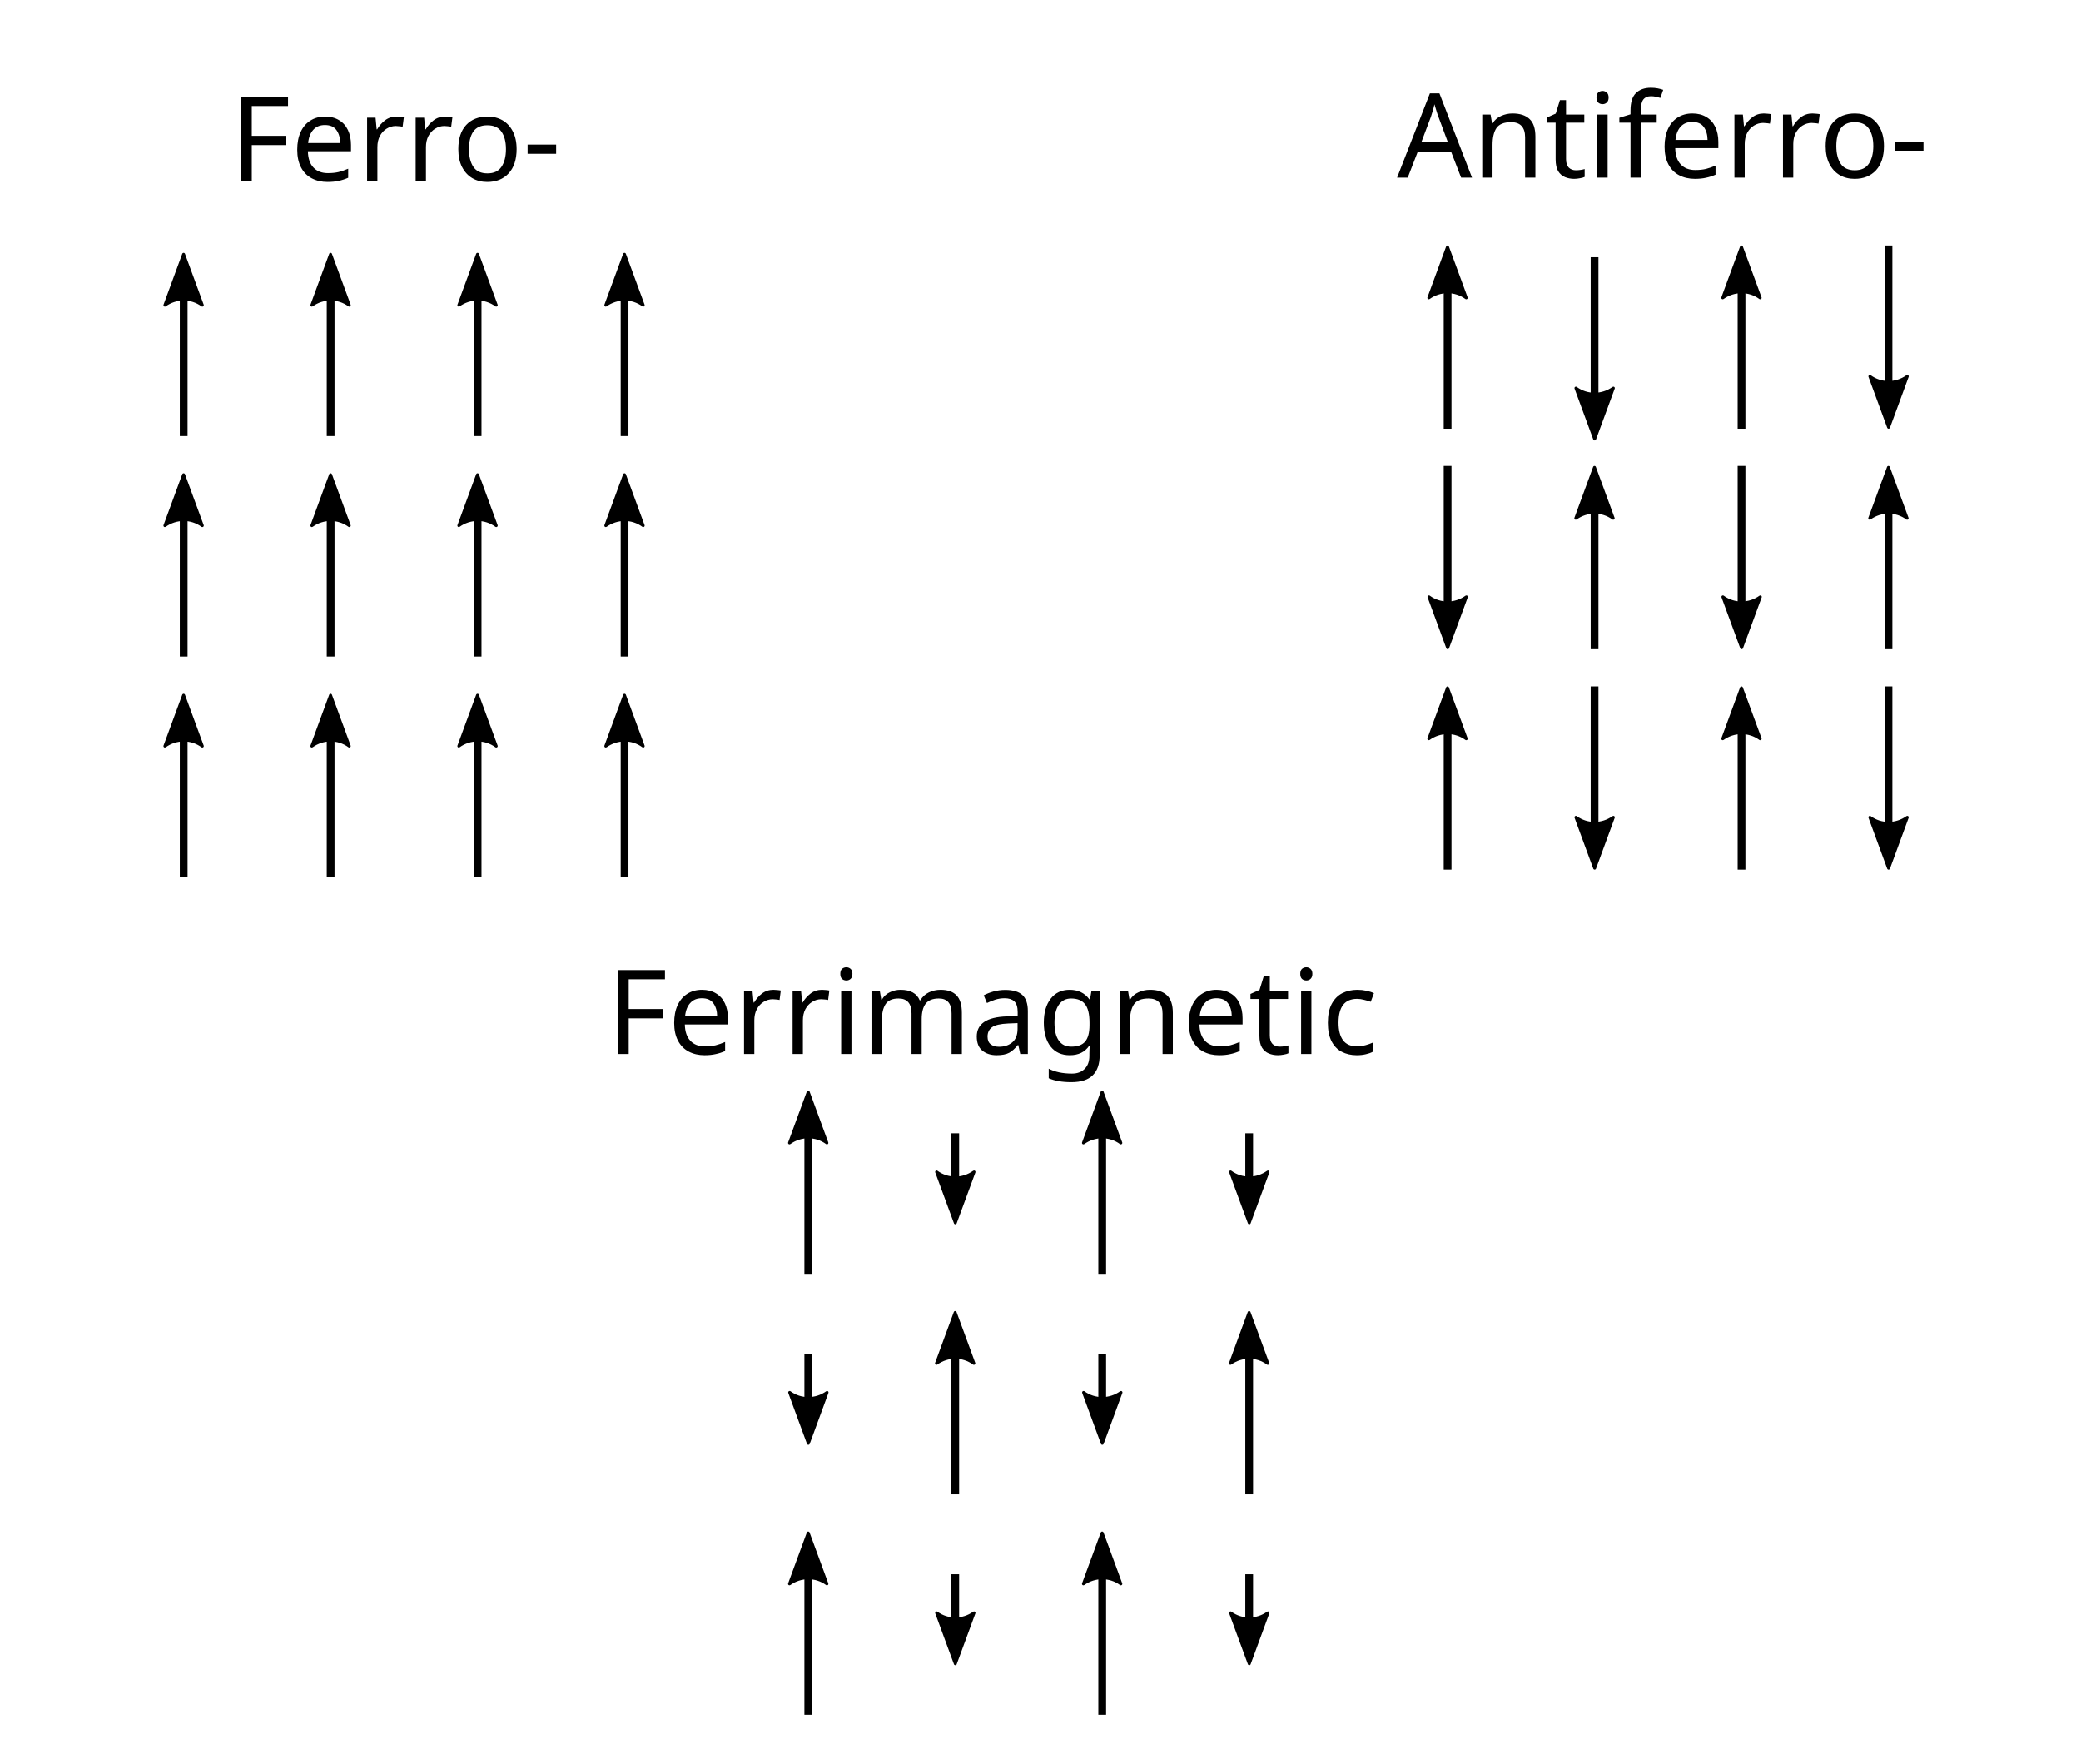
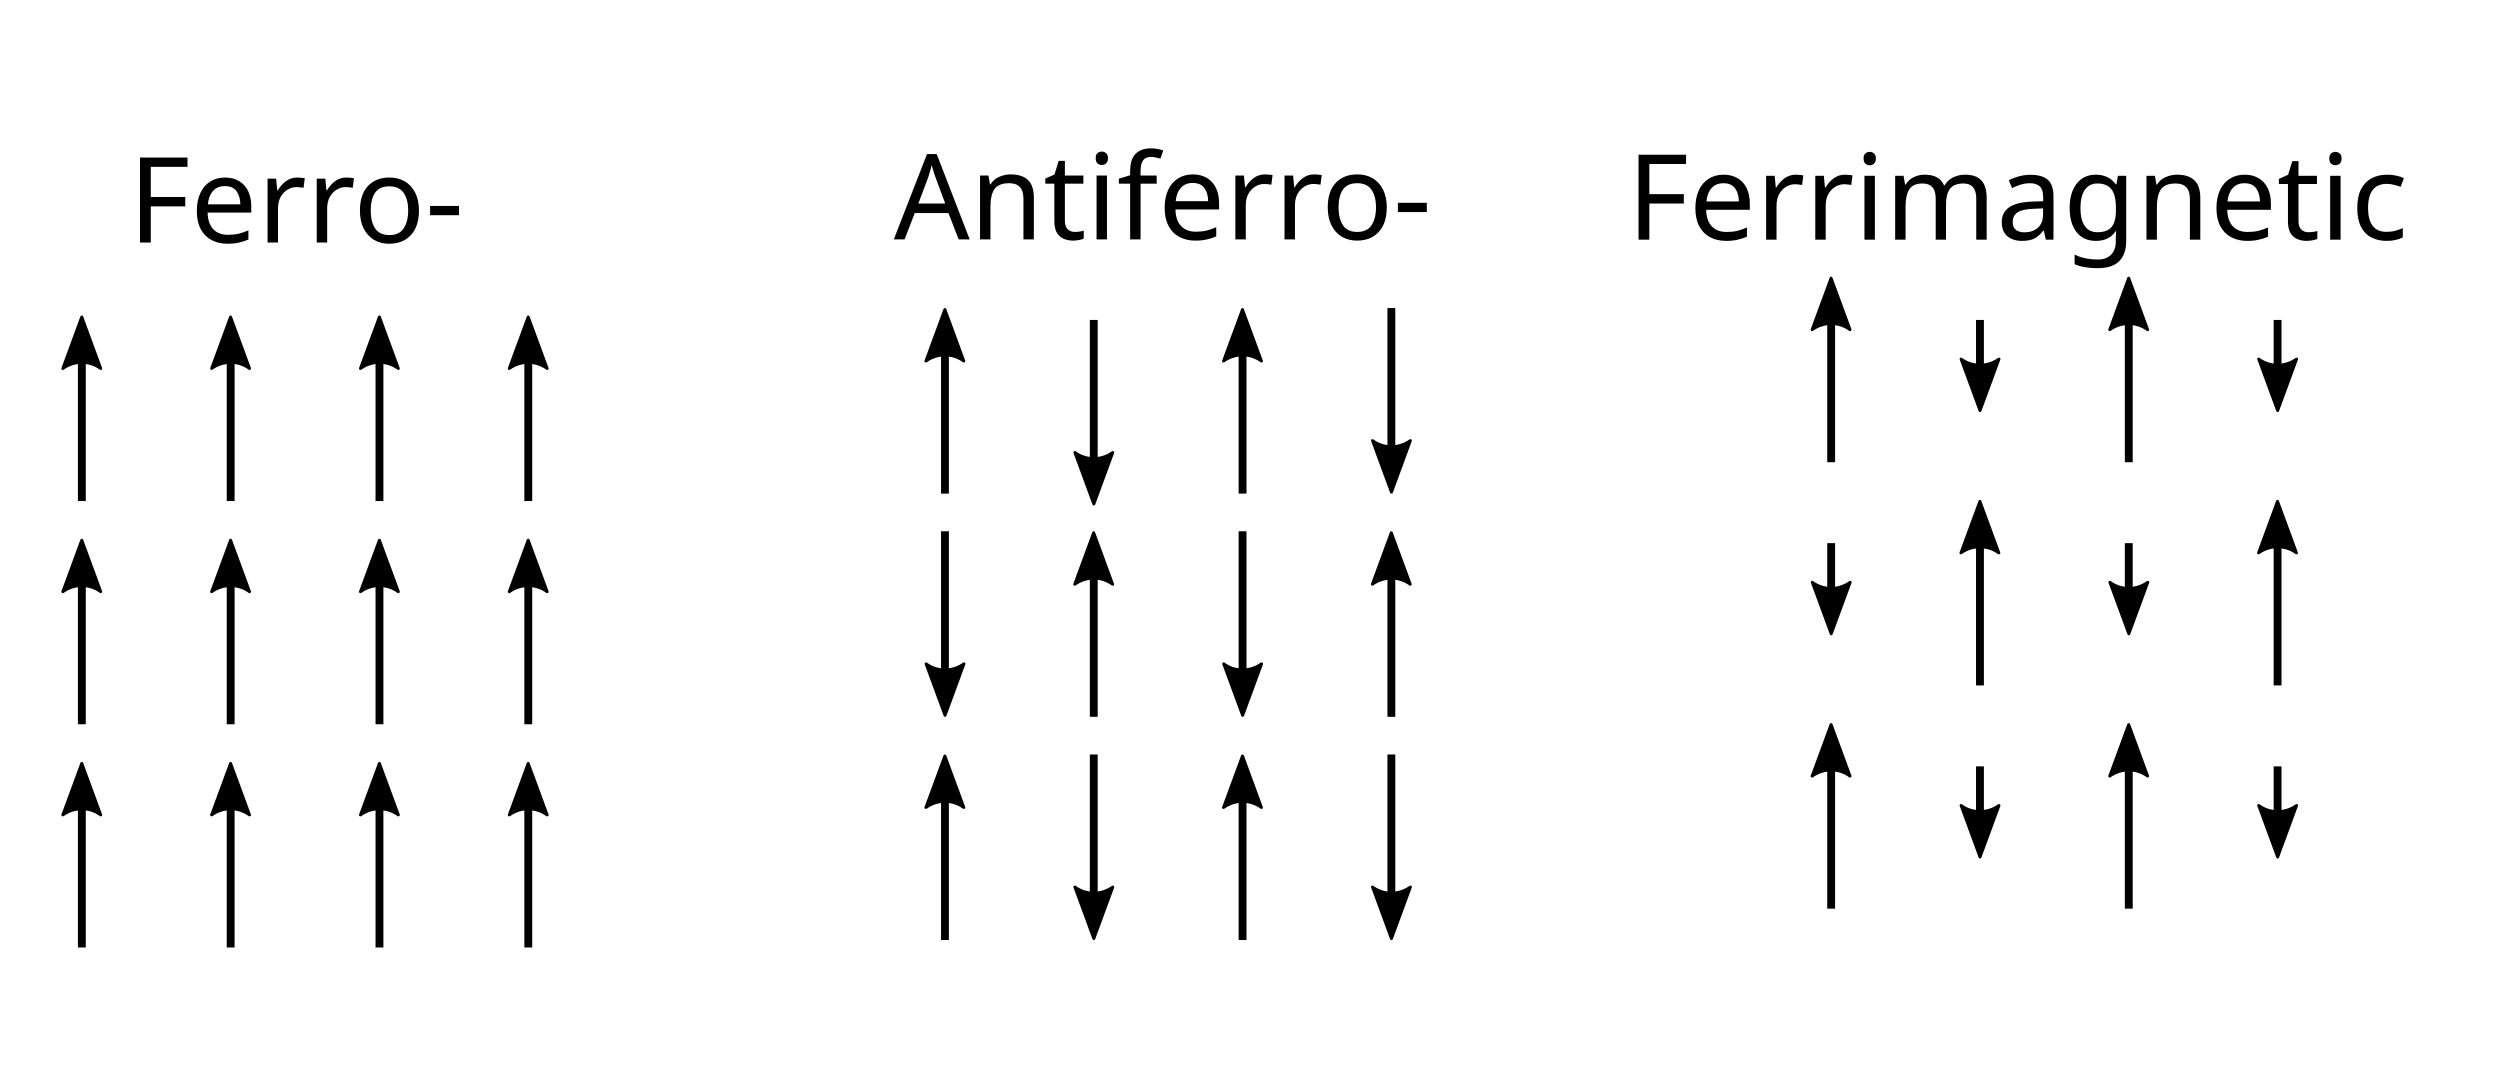
- <svg xmlns="http://www.w3.org/2000/svg" width="2.95in" height="2.5in" viewBox="0 0 265.5 225" id="svg2" version="1.1">
+ <svg xmlns="http://www.w3.org/2000/svg" width="3.5in" height="1.5in" viewBox="0 0 315 135" id="svg2" version="1.1">
  <defs id="defs4">
-     <marker orient="auto" refY="0.0" refX="0.0" id="Arrow2Mend" style="overflow:visible;">
-       <path id="path899" style="fill-rule:evenodd;stroke-width:0.625;stroke-linejoin:round;stroke:#000000;stroke-opacity:1;fill:#000000;fill-opacity:1" d="M 8.719,4.034 L -2.207,0.016 L 8.719,-4.002 C 6.973,-1.63 6.983,1.616 8.719,4.034 z " transform="scale(0.6) rotate(180) translate(0,0)" />
+     <marker orient="auto" refY="0" refX="0" id="Arrow2Mend" style="overflow:visible">
+       <path id="path899" style="fill:#000000;fill-opacity:1;fill-rule:evenodd;stroke:#000000;stroke-width:0.625;stroke-linejoin:round;stroke-opacity:1" d="M 8.719,4.034 -2.207,0.016 8.719,-4.002 c -1.745,2.372 -1.735,5.617 -6e-7,8.035 z" transform="scale(-0.6)" />
    </marker>
-     <marker orient="auto" refY="0.0" refX="0.0" id="marker1138" style="overflow:visible;">
-       <path id="path1136" style="fill-rule:evenodd;stroke-width:0.625;stroke-linejoin:round;stroke:#000000;stroke-opacity:1;fill:#000000;fill-opacity:1" d="M 8.719,4.034 L -2.207,0.016 L 8.719,-4.002 C 6.973,-1.63 6.983,1.616 8.719,4.034 z " transform="scale(1.1) rotate(180) translate(1,0)" />
+     <marker orient="auto" refY="0" refX="0" id="marker1138" style="overflow:visible">
+       <path id="path1136" style="fill:#000000;fill-opacity:1;fill-rule:evenodd;stroke:#000000;stroke-width:0.625;stroke-linejoin:round;stroke-opacity:1" d="M 8.719,4.034 -2.207,0.016 8.719,-4.002 c -1.745,2.372 -1.735,5.617 -6e-7,8.035 z" transform="matrix(-1.1,0,0,-1.1,-1.1,0)" />
    </marker>
-     <marker orient="auto" refY="0.0" refX="0.0" id="Arrow2Lend" style="overflow:visible;">
-       <path id="path893" style="fill-rule:evenodd;stroke-width:0.625;stroke-linejoin:round;stroke:#000000;stroke-opacity:1;fill:#000000;fill-opacity:1" d="M 8.719,4.034 L -2.207,0.016 L 8.719,-4.002 C 6.973,-1.63 6.983,1.616 8.719,4.034 z " transform="scale(1.1) rotate(180) translate(1,0)" />
+     <marker orient="auto" refY="0" refX="0" id="Arrow2Lend" style="overflow:visible">
+       <path id="path893" style="fill:#000000;fill-opacity:1;fill-rule:evenodd;stroke:#000000;stroke-width:0.625;stroke-linejoin:round;stroke-opacity:1" d="M 8.719,4.034 -2.207,0.016 8.719,-4.002 c -1.745,2.372 -1.735,5.617 -6e-7,8.035 z" transform="matrix(-1.1,0,0,-1.1,-1.1,0)" />
    </marker>
    <marker orient="auto" refY="0" refX="0" id="Arrow2Mend-7" style="overflow:visible">
      <path id="path899-4" style="fill:#000000;fill-opacity:1;fill-rule:evenodd;stroke:#000000;stroke-width:0.625;stroke-linejoin:round;stroke-opacity:1" d="M 8.719,4.034 -2.207,0.016 8.719,-4.002 c -1.745,2.372 -1.735,5.617 -6e-7,8.035 z" transform="scale(-0.6)" />
    </marker>
    <marker orient="auto" refY="0" refX="0" id="Arrow2Mend-7-2" style="overflow:visible">
      <path id="path899-4-7" style="fill:#000000;fill-opacity:1;fill-rule:evenodd;stroke:#000000;stroke-width:0.625;stroke-linejoin:round;stroke-opacity:1" d="M 8.719,4.034 -2.207,0.016 8.719,-4.002 c -1.745,2.372 -1.735,5.617 -6e-7,8.035 z" transform="scale(-0.6)" />
    </marker>
    <marker orient="auto" refY="0" refX="0" id="Arrow2Mend-0" style="overflow:visible">
      <path id="path899-3" style="fill:#000000;fill-opacity:1;fill-rule:evenodd;stroke:#000000;stroke-width:0.625;stroke-linejoin:round;stroke-opacity:1" d="M 8.719,4.034 -2.207,0.016 8.719,-4.002 c -1.745,2.372 -1.735,5.617 -6e-7,8.035 z" transform="scale(-0.6)" />
    </marker>
    <marker orient="auto" refY="0" refX="0" id="Arrow2Mend-7-2-1" style="overflow:visible">
      <path id="path899-4-7-3" style="fill:#000000;fill-opacity:1;fill-rule:evenodd;stroke:#000000;stroke-width:0.625;stroke-linejoin:round;stroke-opacity:1" d="M 8.719,4.034 -2.207,0.016 8.719,-4.002 c -1.745,2.372 -1.735,5.617 -6e-7,8.035 z" transform="scale(-0.6)" />
    </marker>
    <marker orient="auto" refY="0" refX="0" id="Arrow2Mend-0-3" style="overflow:visible">
      <path id="path899-3-3" style="fill:#000000;fill-opacity:1;fill-rule:evenodd;stroke:#000000;stroke-width:0.625;stroke-linejoin:round;stroke-opacity:1" d="M 8.719,4.034 -2.207,0.016 8.719,-4.002 c -1.745,2.372 -1.735,5.617 -6e-7,8.035 z" transform="scale(-0.6)" />
    </marker>
    <marker orient="auto" refY="0" refX="0" id="Arrow2Mend-7-7" style="overflow:visible">
      <path id="path899-4-9" style="fill:#000000;fill-opacity:1;fill-rule:evenodd;stroke:#000000;stroke-width:0.625;stroke-linejoin:round;stroke-opacity:1" d="M 8.719,4.034 -2.207,0.016 8.719,-4.002 c -1.745,2.372 -1.735,5.617 -6e-7,8.035 z" transform="scale(-0.6)" />
    </marker>
    <marker orient="auto" refY="0" refX="0" id="Arrow2Mend-8" style="overflow:visible">
      <path id="path899-6" style="fill:#000000;fill-opacity:1;fill-rule:evenodd;stroke:#000000;stroke-width:0.625;stroke-linejoin:round;stroke-opacity:1" d="M 8.719,4.034 -2.207,0.016 8.719,-4.002 c -1.745,2.372 -1.735,5.617 -6e-7,8.035 z" transform="scale(-0.6)" />
    </marker>
    <marker orient="auto" refY="0" refX="0" id="Arrow2Mend-7-2-1-4" style="overflow:visible">
      <path id="path899-4-7-3-8" style="fill:#000000;fill-opacity:1;fill-rule:evenodd;stroke:#000000;stroke-width:0.625;stroke-linejoin:round;stroke-opacity:1" d="M 8.719,4.034 -2.207,0.016 8.719,-4.002 c -1.745,2.372 -1.735,5.617 -6e-7,8.035 z" transform="scale(-0.6)" />
    </marker>
    <marker orient="auto" refY="0" refX="0" id="Arrow2Mend-0-3-1" style="overflow:visible">
      <path id="path899-3-3-6" style="fill:#000000;fill-opacity:1;fill-rule:evenodd;stroke:#000000;stroke-width:0.625;stroke-linejoin:round;stroke-opacity:1" d="M 8.719,4.034 -2.207,0.016 8.719,-4.002 c -1.745,2.372 -1.735,5.617 -6e-7,8.035 z" transform="scale(-0.6)" />
    </marker>
    <marker orient="auto" refY="0" refX="0" id="Arrow2Mend-7-7-8" style="overflow:visible">
      <path id="path899-4-9-5" style="fill:#000000;fill-opacity:1;fill-rule:evenodd;stroke:#000000;stroke-width:0.625;stroke-linejoin:round;stroke-opacity:1" d="M 8.719,4.034 -2.207,0.016 8.719,-4.002 c -1.745,2.372 -1.735,5.617 -6e-7,8.035 z" transform="scale(-0.6)" />
    </marker>
    <marker orient="auto" refY="0" refX="0" id="Arrow2Mend-8-2" style="overflow:visible">
      <path id="path899-6-1" style="fill:#000000;fill-opacity:1;fill-rule:evenodd;stroke:#000000;stroke-width:0.625;stroke-linejoin:round;stroke-opacity:1" d="M 8.719,4.034 -2.207,0.016 8.719,-4.002 c -1.745,2.372 -1.735,5.617 -6e-7,8.035 z" transform="scale(-0.6)" />
    </marker>
    <marker orient="auto" refY="0" refX="0" id="Arrow2Mend-7-2-1-4-6" style="overflow:visible">
      <path id="path899-4-7-3-8-4" style="fill:#000000;fill-opacity:1;fill-rule:evenodd;stroke:#000000;stroke-width:0.625;stroke-linejoin:round;stroke-opacity:1" d="M 8.719,4.034 -2.207,0.016 8.719,-4.002 c -1.745,2.372 -1.735,5.617 -6e-7,8.035 z" transform="scale(-0.6)" />
    </marker>
    <marker orient="auto" refY="0" refX="0" id="Arrow2Mend-0-3-1-9" style="overflow:visible">
      <path id="path899-3-3-6-9" style="fill:#000000;fill-opacity:1;fill-rule:evenodd;stroke:#000000;stroke-width:0.625;stroke-linejoin:round;stroke-opacity:1" d="M 8.719,4.034 -2.207,0.016 8.719,-4.002 c -1.745,2.372 -1.735,5.617 -6e-7,8.035 z" transform="scale(-0.6)" />
    </marker>
    <marker orient="auto" refY="0" refX="0" id="Arrow2Mend-7-7-8-0" style="overflow:visible">
      <path id="path899-4-9-5-8" style="fill:#000000;fill-opacity:1;fill-rule:evenodd;stroke:#000000;stroke-width:0.625;stroke-linejoin:round;stroke-opacity:1" d="M 8.719,4.034 -2.207,0.016 8.719,-4.002 c -1.745,2.372 -1.735,5.617 -6e-7,8.035 z" transform="scale(-0.6)" />
    </marker>
    <marker orient="auto" refY="0" refX="0" id="Arrow2Mend-8-2-9" style="overflow:visible">
      <path id="path899-6-1-3" style="fill:#000000;fill-opacity:1;fill-rule:evenodd;stroke:#000000;stroke-width:0.625;stroke-linejoin:round;stroke-opacity:1" d="M 8.719,4.034 -2.207,0.016 8.719,-4.002 c -1.745,2.372 -1.735,5.617 -6e-7,8.035 z" transform="scale(-0.6)" />
    </marker>
    <marker orient="auto" refY="0" refX="0" id="Arrow2Mend-7-2-1-1" style="overflow:visible">
      <path id="path899-4-7-3-4" style="fill:#000000;fill-opacity:1;fill-rule:evenodd;stroke:#000000;stroke-width:0.625;stroke-linejoin:round;stroke-opacity:1" d="M 8.719,4.034 -2.207,0.016 8.719,-4.002 c -1.745,2.372 -1.735,5.617 -6e-7,8.035 z" transform="scale(-0.6)" />
    </marker>
    <marker orient="auto" refY="0" refX="0" id="Arrow2Mend-0-3-8" style="overflow:visible">
      <path id="path899-3-3-9" style="fill:#000000;fill-opacity:1;fill-rule:evenodd;stroke:#000000;stroke-width:0.625;stroke-linejoin:round;stroke-opacity:1" d="M 8.719,4.034 -2.207,0.016 8.719,-4.002 c -1.745,2.372 -1.735,5.617 -6e-7,8.035 z" transform="scale(-0.6)" />
    </marker>
    <marker orient="auto" refY="0" refX="0" id="Arrow2Mend-7-7-6" style="overflow:visible">
      <path id="path899-4-9-7" style="fill:#000000;fill-opacity:1;fill-rule:evenodd;stroke:#000000;stroke-width:0.625;stroke-linejoin:round;stroke-opacity:1" d="M 8.719,4.034 -2.207,0.016 8.719,-4.002 c -1.745,2.372 -1.735,5.617 -6e-7,8.035 z" transform="scale(-0.6)" />
    </marker>
    <marker orient="auto" refY="0" refX="0" id="Arrow2Mend-8-7" style="overflow:visible">
      <path id="path899-6-3" style="fill:#000000;fill-opacity:1;fill-rule:evenodd;stroke:#000000;stroke-width:0.625;stroke-linejoin:round;stroke-opacity:1" d="M 8.719,4.034 -2.207,0.016 8.719,-4.002 c -1.745,2.372 -1.735,5.617 -6e-7,8.035 z" transform="scale(-0.6)" />
    </marker>
    <marker orient="auto" refY="0" refX="0" id="Arrow2Mend-7-2-7" style="overflow:visible">
      <path id="path899-4-7-1" style="fill:#000000;fill-opacity:1;fill-rule:evenodd;stroke:#000000;stroke-width:0.625;stroke-linejoin:round;stroke-opacity:1" d="M 8.719,4.034 -2.207,0.016 8.719,-4.002 c -1.745,2.372 -1.735,5.617 -6e-7,8.035 z" transform="scale(-0.6)" />
    </marker>
    <marker orient="auto" refY="0" refX="0" id="Arrow2Mend-0-2" style="overflow:visible">
      <path id="path899-3-2" style="fill:#000000;fill-opacity:1;fill-rule:evenodd;stroke:#000000;stroke-width:0.625;stroke-linejoin:round;stroke-opacity:1" d="M 8.719,4.034 -2.207,0.016 8.719,-4.002 c -1.745,2.372 -1.735,5.617 -6e-7,8.035 z" transform="scale(-0.6)" />
    </marker>
    <marker orient="auto" refY="0" refX="0" id="Arrow2Mend-7-1" style="overflow:visible">
      <path id="path899-4-5" style="fill:#000000;fill-opacity:1;fill-rule:evenodd;stroke:#000000;stroke-width:0.625;stroke-linejoin:round;stroke-opacity:1" d="M 8.719,4.034 -2.207,0.016 8.719,-4.002 c -1.745,2.372 -1.735,5.617 -6e-7,8.035 z" transform="scale(-0.6)" />
    </marker>
    <marker orient="auto" refY="0" refX="0" id="Arrow2Mend-09" style="overflow:visible">
      <path id="path899-0" style="fill:#000000;fill-opacity:1;fill-rule:evenodd;stroke:#000000;stroke-width:0.625;stroke-linejoin:round;stroke-opacity:1" d="M 8.719,4.034 -2.207,0.016 8.719,-4.002 c -1.745,2.372 -1.735,5.617 -6e-7,8.035 z" transform="scale(-0.6)" />
    </marker>
    <marker orient="auto" refY="0" refX="0" id="Arrow2Mend-7-2-1-4-7" style="overflow:visible">
      <path id="path899-4-7-3-8-5" style="fill:#000000;fill-opacity:1;fill-rule:evenodd;stroke:#000000;stroke-width:0.625;stroke-linejoin:round;stroke-opacity:1" d="M 8.719,4.034 -2.207,0.016 8.719,-4.002 c -1.745,2.372 -1.735,5.617 -6e-7,8.035 z" transform="scale(-0.6)" />
    </marker>
    <marker orient="auto" refY="0" refX="0" id="Arrow2Mend-0-3-1-6" style="overflow:visible">
      <path id="path899-3-3-6-5" style="fill:#000000;fill-opacity:1;fill-rule:evenodd;stroke:#000000;stroke-width:0.625;stroke-linejoin:round;stroke-opacity:1" d="M 8.719,4.034 -2.207,0.016 8.719,-4.002 c -1.745,2.372 -1.735,5.617 -6e-7,8.035 z" transform="scale(-0.6)" />
    </marker>
    <marker orient="auto" refY="0" refX="0" id="Arrow2Mend-7-7-8-4" style="overflow:visible">
      <path id="path899-4-9-5-2" style="fill:#000000;fill-opacity:1;fill-rule:evenodd;stroke:#000000;stroke-width:0.625;stroke-linejoin:round;stroke-opacity:1" d="M 8.719,4.034 -2.207,0.016 8.719,-4.002 c -1.745,2.372 -1.735,5.617 -6e-7,8.035 z" transform="scale(-0.6)" />
    </marker>
    <marker orient="auto" refY="0" refX="0" id="Arrow2Mend-8-2-2" style="overflow:visible">
      <path id="path899-6-1-1" style="fill:#000000;fill-opacity:1;fill-rule:evenodd;stroke:#000000;stroke-width:0.625;stroke-linejoin:round;stroke-opacity:1" d="M 8.719,4.034 -2.207,0.016 8.719,-4.002 c -1.745,2.372 -1.735,5.617 -6e-7,8.035 z" transform="scale(-0.6)" />
    </marker>
    <marker orient="auto" refY="0" refX="0" id="Arrow2Mend-7-2-1-7" style="overflow:visible">
      <path id="path899-4-7-3-2" style="fill:#000000;fill-opacity:1;fill-rule:evenodd;stroke:#000000;stroke-width:0.625;stroke-linejoin:round;stroke-opacity:1" d="M 8.719,4.034 -2.207,0.016 8.719,-4.002 c -1.745,2.372 -1.735,5.617 -6e-7,8.035 z" transform="scale(-0.6)" />
    </marker>
    <marker orient="auto" refY="0" refX="0" id="Arrow2Mend-0-3-4" style="overflow:visible">
      <path id="path899-3-3-1" style="fill:#000000;fill-opacity:1;fill-rule:evenodd;stroke:#000000;stroke-width:0.625;stroke-linejoin:round;stroke-opacity:1" d="M 8.719,4.034 -2.207,0.016 8.719,-4.002 c -1.745,2.372 -1.735,5.617 -6e-7,8.035 z" transform="scale(-0.6)" />
    </marker>
    <marker orient="auto" refY="0" refX="0" id="Arrow2Mend-7-7-65" style="overflow:visible">
      <path id="path899-4-9-78" style="fill:#000000;fill-opacity:1;fill-rule:evenodd;stroke:#000000;stroke-width:0.625;stroke-linejoin:round;stroke-opacity:1" d="M 8.719,4.034 -2.207,0.016 8.719,-4.002 c -1.745,2.372 -1.735,5.617 -6e-7,8.035 z" transform="scale(-0.6)" />
    </marker>
    <marker orient="auto" refY="0" refX="0" id="Arrow2Mend-8-5" style="overflow:visible">
      <path id="path899-6-9" style="fill:#000000;fill-opacity:1;fill-rule:evenodd;stroke:#000000;stroke-width:0.625;stroke-linejoin:round;stroke-opacity:1" d="M 8.719,4.034 -2.207,0.016 8.719,-4.002 c -1.745,2.372 -1.735,5.617 -6e-7,8.035 z" transform="scale(-0.6)" />
    </marker>
    <marker orient="auto" refY="0" refX="0" id="Arrow2Mend-7-2-2" style="overflow:visible">
      <path id="path899-4-7-7" style="fill:#000000;fill-opacity:1;fill-rule:evenodd;stroke:#000000;stroke-width:0.625;stroke-linejoin:round;stroke-opacity:1" d="M 8.719,4.034 -2.207,0.016 8.719,-4.002 c -1.745,2.372 -1.735,5.617 -6e-7,8.035 z" transform="scale(-0.6)" />
    </marker>
    <marker orient="auto" refY="0" refX="0" id="Arrow2Mend-0-36" style="overflow:visible">
      <path id="path899-3-4" style="fill:#000000;fill-opacity:1;fill-rule:evenodd;stroke:#000000;stroke-width:0.625;stroke-linejoin:round;stroke-opacity:1" d="M 8.719,4.034 -2.207,0.016 8.719,-4.002 c -1.745,2.372 -1.735,5.617 -6e-7,8.035 z" transform="scale(-0.6)" />
    </marker>
    <marker orient="auto" refY="0" refX="0" id="Arrow2Mend-7-79" style="overflow:visible">
      <path id="path899-4-72" style="fill:#000000;fill-opacity:1;fill-rule:evenodd;stroke:#000000;stroke-width:0.625;stroke-linejoin:round;stroke-opacity:1" d="M 8.719,4.034 -2.207,0.016 8.719,-4.002 c -1.745,2.372 -1.735,5.617 -6e-7,8.035 z" transform="scale(-0.6)" />
    </marker>
    <marker orient="auto" refY="0" refX="0" id="Arrow2Mend-2" style="overflow:visible">
      <path id="path899-1" style="fill:#000000;fill-opacity:1;fill-rule:evenodd;stroke:#000000;stroke-width:0.625;stroke-linejoin:round;stroke-opacity:1" d="M 8.719,4.034 -2.207,0.016 8.719,-4.002 c -1.745,2.372 -1.735,5.617 -6e-7,8.035 z" transform="scale(-0.6)" />
    </marker>
    <marker orient="auto" refY="0" refX="0" id="Arrow2Mend-8-7-0" style="overflow:visible">
      <path id="path899-6-3-5" style="fill:#000000;fill-opacity:1;fill-rule:evenodd;stroke:#000000;stroke-width:0.625;stroke-linejoin:round;stroke-opacity:1" d="M 8.719,4.034 -2.207,0.016 8.719,-4.002 c -1.745,2.372 -1.735,5.617 -6e-7,8.035 z" transform="scale(-0.6)" />
    </marker>
    <marker orient="auto" refY="0" refX="0" id="Arrow2Mend-8-7-5" style="overflow:visible">
      <path id="path899-6-3-50" style="fill:#000000;fill-opacity:1;fill-rule:evenodd;stroke:#000000;stroke-width:0.625;stroke-linejoin:round;stroke-opacity:1" d="M 8.719,4.034 -2.207,0.016 8.719,-4.002 c -1.745,2.372 -1.735,5.617 -6e-7,8.035 z" transform="scale(-0.6)" />
    </marker>
    <marker orient="auto" refY="0" refX="0" id="Arrow2Mend-8-7-3" style="overflow:visible">
      <path id="path899-6-3-8" style="fill:#000000;fill-opacity:1;fill-rule:evenodd;stroke:#000000;stroke-width:0.625;stroke-linejoin:round;stroke-opacity:1" d="M 8.719,4.034 -2.207,0.016 8.719,-4.002 c -1.745,2.372 -1.735,5.617 -6e-7,8.035 z" transform="scale(-0.6)" />
    </marker>
    <marker orient="auto" refY="0" refX="0" id="Arrow2Mend-8-7-30" style="overflow:visible">
      <path id="path899-6-3-7" style="fill:#000000;fill-opacity:1;fill-rule:evenodd;stroke:#000000;stroke-width:0.625;stroke-linejoin:round;stroke-opacity:1" d="M 8.719,4.034 -2.207,0.016 8.719,-4.002 c -1.745,2.372 -1.735,5.617 -6e-7,8.035 z" transform="scale(-0.6)" />
    </marker>
    <marker orient="auto" refY="0" refX="0" id="Arrow2Mend-8-7-6" style="overflow:visible">
      <path id="path899-6-3-9" style="fill:#000000;fill-opacity:1;fill-rule:evenodd;stroke:#000000;stroke-width:0.625;stroke-linejoin:round;stroke-opacity:1" d="M 8.719,4.034 -2.207,0.016 8.719,-4.002 c -1.745,2.372 -1.735,5.617 -6e-7,8.035 z" transform="scale(-0.6)" />
    </marker>
  </defs>
-   <g id="layer1" transform="translate(0,-827.3622)">
-     <g id="g2308">
+   <g id="layer1" transform="translate(0,-917.3622)">
+     <g id="g2308" transform="translate(-13.125,97.5)">
      <path id="path870" d="M 23.438,882.994 V 861.112" style="fill:none;fill-rule:evenodd;stroke:#000000;stroke-width:0.99;stroke-linecap:butt;stroke-linejoin:miter;stroke-miterlimit:4;stroke-dasharray:none;stroke-opacity:1;marker-end:url(#Arrow2Mend)" />
      <path id="path870-1" d="M 42.188,882.994 V 861.112" style="fill:none;fill-rule:evenodd;stroke:#000000;stroke-width:0.99;stroke-linecap:butt;stroke-linejoin:miter;stroke-miterlimit:4;stroke-dasharray:none;stroke-opacity:1;marker-end:url(#Arrow2Mend-7)" />
      <path id="path870-4" d="M 60.938,882.994 V 861.112" style="fill:none;fill-rule:evenodd;stroke:#000000;stroke-width:0.99;stroke-linecap:butt;stroke-linejoin:miter;stroke-miterlimit:4;stroke-dasharray:none;stroke-opacity:1;marker-end:url(#Arrow2Mend-0)" />
      <path id="path870-1-6" d="M 79.688,882.994 V 861.112" style="fill:none;fill-rule:evenodd;stroke:#000000;stroke-width:0.99;stroke-linecap:butt;stroke-linejoin:miter;stroke-miterlimit:4;stroke-dasharray:none;stroke-opacity:1;marker-end:url(#Arrow2Mend-7-2)" />
      <path id="path870-7" d="M 23.438,911.119 V 889.237" style="fill:none;fill-rule:evenodd;stroke:#000000;stroke-width:0.99;stroke-linecap:butt;stroke-linejoin:miter;stroke-miterlimit:4;stroke-dasharray:none;stroke-opacity:1;marker-end:url(#Arrow2Mend-8)" />
      <path id="path870-1-0" d="M 42.188,911.119 V 889.237" style="fill:none;fill-rule:evenodd;stroke:#000000;stroke-width:0.99;stroke-linecap:butt;stroke-linejoin:miter;stroke-miterlimit:4;stroke-dasharray:none;stroke-opacity:1;marker-end:url(#Arrow2Mend-7-7)" />
      <path id="path870-4-4" d="M 60.938,911.119 V 889.237" style="fill:none;fill-rule:evenodd;stroke:#000000;stroke-width:0.99;stroke-linecap:butt;stroke-linejoin:miter;stroke-miterlimit:4;stroke-dasharray:none;stroke-opacity:1;marker-end:url(#Arrow2Mend-0-3)" />
      <path id="path870-1-6-8" d="M 79.688,911.119 V 889.237" style="fill:none;fill-rule:evenodd;stroke:#000000;stroke-width:0.99;stroke-linecap:butt;stroke-linejoin:miter;stroke-miterlimit:4;stroke-dasharray:none;stroke-opacity:1;marker-end:url(#Arrow2Mend-7-2-1)" />
      <path id="path870-7-9" d="M 23.438,939.244 V 917.362" style="fill:none;fill-rule:evenodd;stroke:#000000;stroke-width:0.99;stroke-linecap:butt;stroke-linejoin:miter;stroke-miterlimit:4;stroke-dasharray:none;stroke-opacity:1;marker-end:url(#Arrow2Mend-8-2)" />
      <path id="path870-1-0-9" d="M 42.187,939.244 V 917.362" style="fill:none;fill-rule:evenodd;stroke:#000000;stroke-width:0.99;stroke-linecap:butt;stroke-linejoin:miter;stroke-miterlimit:4;stroke-dasharray:none;stroke-opacity:1;marker-end:url(#Arrow2Mend-7-7-8)" />
      <path id="path870-4-4-6" d="M 60.938,939.244 V 917.362" style="fill:none;fill-rule:evenodd;stroke:#000000;stroke-width:0.99;stroke-linecap:butt;stroke-linejoin:miter;stroke-miterlimit:4;stroke-dasharray:none;stroke-opacity:1;marker-end:url(#Arrow2Mend-0-3-1)" />
      <path id="path870-1-6-8-0" d="M 79.688,939.244 V 917.362" style="fill:none;fill-rule:evenodd;stroke:#000000;stroke-width:0.99;stroke-linecap:butt;stroke-linejoin:miter;stroke-miterlimit:4;stroke-dasharray:none;stroke-opacity:1;marker-end:url(#Arrow2Mend-7-2-1-4)" />
    </g>
-     <path style="fill:none;fill-rule:evenodd;stroke:#000000;stroke-width:0.99;stroke-linecap:butt;stroke-linejoin:miter;stroke-miterlimit:4;stroke-dasharray:none;stroke-opacity:1;marker-end:url(#Arrow2Mend-09)" d="M 103.125,989.869 V 967.987" id="path870-40" />
-     <path style="fill:none;fill-rule:evenodd;stroke:#000000;stroke-width:0.99;stroke-linecap:butt;stroke-linejoin:miter;stroke-miterlimit:4;stroke-dasharray:none;stroke-opacity:1;marker-end:url(#Arrow2Mend-0-2)" d="M 140.625,989.869 V 967.987" id="path870-4-3" />
-     <path style="fill:none;fill-rule:evenodd;stroke:#000000;stroke-width:0.99;stroke-linecap:butt;stroke-linejoin:miter;stroke-miterlimit:4;stroke-dasharray:none;stroke-opacity:1;marker-end:url(#Arrow2Mend-8-7)" d="m 103.125,1000.066 v 10.109" id="path870-7-4" />
-     <path style="fill:none;fill-rule:evenodd;stroke:#000000;stroke-width:0.99;stroke-linecap:butt;stroke-linejoin:miter;stroke-miterlimit:4;stroke-dasharray:none;stroke-opacity:1;marker-end:url(#Arrow2Mend-7-7-6)" d="M 121.875,1017.994 V 996.112" id="path870-1-0-1" />
-     <path style="fill:none;fill-rule:evenodd;stroke:#000000;stroke-width:0.99;stroke-linecap:butt;stroke-linejoin:miter;stroke-miterlimit:4;stroke-dasharray:none;stroke-opacity:1;marker-end:url(#Arrow2Mend-7-2-1-1)" d="M 159.375,1017.994 V 996.112" id="path870-1-6-8-3" />
-     <path style="fill:none;fill-rule:evenodd;stroke:#000000;stroke-width:0.99;stroke-linecap:butt;stroke-linejoin:miter;stroke-miterlimit:4;stroke-dasharray:none;stroke-opacity:1;marker-end:url(#Arrow2Mend-8-2-9)" d="m 103.125,1046.119 v -21.881" id="path870-7-9-0" />
-     <path style="fill:none;fill-rule:evenodd;stroke:#000000;stroke-width:0.99;stroke-linecap:butt;stroke-linejoin:miter;stroke-miterlimit:4;stroke-dasharray:none;stroke-opacity:1;marker-end:url(#Arrow2Mend-0-3-1-9)" d="m 140.625,1046.119 v -21.881" id="path870-4-4-6-2" />
-     <g id="g2322" transform="translate(-7.500001)">
+     <path style="fill:none;fill-rule:evenodd;stroke:#000000;stroke-width:0.99;stroke-linecap:butt;stroke-linejoin:miter;stroke-miterlimit:4;stroke-dasharray:none;stroke-opacity:1;marker-end:url(#Arrow2Mend-09)" d="M 230.725,975.602 V 953.721" id="path870-40" />
+     <path style="fill:none;fill-rule:evenodd;stroke:#000000;stroke-width:0.99;stroke-linecap:butt;stroke-linejoin:miter;stroke-miterlimit:4;stroke-dasharray:none;stroke-opacity:1;marker-end:url(#Arrow2Mend-0-2)" d="M 268.225,975.602 V 953.721" id="path870-4-3" />
+     <path style="fill:none;fill-rule:evenodd;stroke:#000000;stroke-width:0.99;stroke-linecap:butt;stroke-linejoin:miter;stroke-miterlimit:4;stroke-dasharray:none;stroke-opacity:1;marker-end:url(#Arrow2Mend-8-7)" d="m 230.725,985.8 v 10.109" id="path870-7-4" />
+     <path style="fill:none;fill-rule:evenodd;stroke:#000000;stroke-width:0.99;stroke-linecap:butt;stroke-linejoin:miter;stroke-miterlimit:4;stroke-dasharray:none;stroke-opacity:1;marker-end:url(#Arrow2Mend-7-7-6)" d="M 249.475,1003.727 V 981.846" id="path870-1-0-1" />
+     <path style="fill:none;fill-rule:evenodd;stroke:#000000;stroke-width:0.99;stroke-linecap:butt;stroke-linejoin:miter;stroke-miterlimit:4;stroke-dasharray:none;stroke-opacity:1;marker-end:url(#Arrow2Mend-7-2-1-1)" d="M 286.975,1003.727 V 981.846" id="path870-1-6-8-3" />
+     <path style="fill:none;fill-rule:evenodd;stroke:#000000;stroke-width:0.99;stroke-linecap:butt;stroke-linejoin:miter;stroke-miterlimit:4;stroke-dasharray:none;stroke-opacity:1;marker-end:url(#Arrow2Mend-8-2-9)" d="m 230.725,1031.852 v -21.881" id="path870-7-9-0" />
+     <path style="fill:none;fill-rule:evenodd;stroke:#000000;stroke-width:0.99;stroke-linecap:butt;stroke-linejoin:miter;stroke-miterlimit:4;stroke-dasharray:none;stroke-opacity:1;marker-end:url(#Arrow2Mend-0-3-1-9)" d="m 268.225,1031.852 v -21.881" id="path870-4-4-6-2" />
+     <g id="g2322" transform="translate(-73.125,97.5)">
      <path id="path870-6" d="M 192.188,882.056 V 860.175" style="fill:none;fill-rule:evenodd;stroke:#000000;stroke-width:0.99;stroke-linecap:butt;stroke-linejoin:miter;stroke-miterlimit:4;stroke-dasharray:none;stroke-opacity:1;marker-end:url(#Arrow2Mend-2)" />
      <path id="path870-1-3" d="m 210.938,860.175 v 21.881" style="fill:none;fill-rule:evenodd;stroke:#000000;stroke-width:0.99;stroke-linecap:butt;stroke-linejoin:miter;stroke-miterlimit:4;stroke-dasharray:none;stroke-opacity:1;marker-end:url(#Arrow2Mend-7-79)" />
      <path id="path870-4-0" d="M 229.688,882.056 V 860.175" style="fill:none;fill-rule:evenodd;stroke:#000000;stroke-width:0.99;stroke-linecap:butt;stroke-linejoin:miter;stroke-miterlimit:4;stroke-dasharray:none;stroke-opacity:1;marker-end:url(#Arrow2Mend-0-36)" />
      <path id="path870-1-6-2" d="m 248.438,858.678 v 21.881" style="fill:none;fill-rule:evenodd;stroke:#000000;stroke-width:0.99;stroke-linecap:butt;stroke-linejoin:miter;stroke-miterlimit:4;stroke-dasharray:none;stroke-opacity:1;marker-end:url(#Arrow2Mend-7-2-2)" />
      <path id="path870-7-1" d="m 192.188,886.803 v 21.881" style="fill:none;fill-rule:evenodd;stroke:#000000;stroke-width:0.99;stroke-linecap:butt;stroke-linejoin:miter;stroke-miterlimit:4;stroke-dasharray:none;stroke-opacity:1;marker-end:url(#Arrow2Mend-8-5)" />
      <path id="path870-1-0-5" d="M 210.938,910.181 V 888.3" style="fill:none;fill-rule:evenodd;stroke:#000000;stroke-width:0.99;stroke-linecap:butt;stroke-linejoin:miter;stroke-miterlimit:4;stroke-dasharray:none;stroke-opacity:1;marker-end:url(#Arrow2Mend-7-7-65)" />
      <path id="path870-4-4-65" d="m 229.688,886.803 v 21.881" style="fill:none;fill-rule:evenodd;stroke:#000000;stroke-width:0.99;stroke-linecap:butt;stroke-linejoin:miter;stroke-miterlimit:4;stroke-dasharray:none;stroke-opacity:1;marker-end:url(#Arrow2Mend-0-3-4)" />
      <path id="path870-1-6-8-00" d="M 248.438,910.181 V 888.3" style="fill:none;fill-rule:evenodd;stroke:#000000;stroke-width:0.99;stroke-linecap:butt;stroke-linejoin:miter;stroke-miterlimit:4;stroke-dasharray:none;stroke-opacity:1;marker-end:url(#Arrow2Mend-7-2-1-7)" />
      <path id="path870-7-9-3" d="M 192.188,938.306 V 916.425" style="fill:none;fill-rule:evenodd;stroke:#000000;stroke-width:0.99;stroke-linecap:butt;stroke-linejoin:miter;stroke-miterlimit:4;stroke-dasharray:none;stroke-opacity:1;marker-end:url(#Arrow2Mend-8-2-2)" />
      <path id="path870-1-0-9-4" d="m 210.938,914.928 v 21.881" style="fill:none;fill-rule:evenodd;stroke:#000000;stroke-width:0.99;stroke-linecap:butt;stroke-linejoin:miter;stroke-miterlimit:4;stroke-dasharray:none;stroke-opacity:1;marker-end:url(#Arrow2Mend-7-7-8-4)" />
      <path id="path870-4-4-6-6" d="M 229.688,938.306 V 916.425" style="fill:none;fill-rule:evenodd;stroke:#000000;stroke-width:0.99;stroke-linecap:butt;stroke-linejoin:miter;stroke-miterlimit:4;stroke-dasharray:none;stroke-opacity:1;marker-end:url(#Arrow2Mend-0-3-1-6)" />
      <path id="path870-1-6-8-0-6" d="m 248.438,914.928 v 21.881" style="fill:none;fill-rule:evenodd;stroke:#000000;stroke-width:0.99;stroke-linecap:butt;stroke-linejoin:miter;stroke-miterlimit:4;stroke-dasharray:none;stroke-opacity:1;marker-end:url(#Arrow2Mend-7-2-1-4-7)" />
    </g>
-     <text xml:space="preserve" style="font-style:normal;font-weight:normal;font-size:15px;line-height:125%;font-family:sans-serif;letter-spacing:0px;word-spacing:0px;fill:#000000;fill-opacity:1;stroke:none;stroke-width:0.938px;stroke-linecap:butt;stroke-linejoin:miter;stroke-opacity:1" x="29.311" y="850.416" id="text2340">
-       <tspan id="tspan2338" x="29.311" y="850.416" style="stroke-width:0.938px">Ferro-</tspan>
+     <text xml:space="preserve" style="font-style:normal;font-weight:normal;font-size:15px;line-height:125%;font-family:sans-serif;letter-spacing:0px;word-spacing:0px;fill:#000000;fill-opacity:1;stroke:none;stroke-width:0.938px;stroke-linecap:butt;stroke-linejoin:miter;stroke-opacity:1" x="16.186" y="947.916" id="text2340">
+       <tspan id="tspan2338" x="16.186" y="947.916" style="stroke-width:0.938px">Ferro-</tspan>
    </text>
-     <text xml:space="preserve" style="font-style:normal;font-weight:normal;font-size:15px;line-height:125%;font-family:sans-serif;letter-spacing:0px;word-spacing:0px;fill:#000000;fill-opacity:1;stroke:none;stroke-width:0.938px;stroke-linecap:butt;stroke-linejoin:miter;stroke-opacity:1" x="178.243" y="850.025" id="text2340-0">
-       <tspan id="tspan2338-2" x="178.243" y="850.025" style="stroke-width:0.938px">Antiferro-</tspan>
+     <text xml:space="preserve" style="font-style:normal;font-weight:normal;font-size:15px;line-height:125%;font-family:sans-serif;letter-spacing:0px;word-spacing:0px;fill:#000000;fill-opacity:1;stroke:none;stroke-width:0.938px;stroke-linecap:butt;stroke-linejoin:miter;stroke-opacity:1" x="112.618" y="947.525" id="text2340-0">
+       <tspan id="tspan2338-2" x="112.618" y="947.525" style="stroke-width:0.938px">Antiferro-</tspan>
    </text>
-     <text xml:space="preserve" style="font-style:normal;font-weight:normal;font-size:15px;line-height:125%;font-family:sans-serif;letter-spacing:0px;word-spacing:0px;fill:#000000;fill-opacity:1;stroke:none;stroke-width:0.938px;stroke-linecap:butt;stroke-linejoin:miter;stroke-opacity:1" x="77.403" y="961.824" id="text2340-0-5">
-       <tspan id="tspan2338-2-8" x="77.403" y="961.824" style="stroke-width:0.938px">Ferrimagnetic</tspan>
+     <text xml:space="preserve" style="font-style:normal;font-weight:normal;font-size:15px;line-height:125%;font-family:sans-serif;letter-spacing:0px;word-spacing:0px;fill:#000000;fill-opacity:1;stroke:none;stroke-width:0.938px;stroke-linecap:butt;stroke-linejoin:miter;stroke-opacity:1" x="205.003" y="947.558" id="text2340-0-5">
+       <tspan id="tspan2338-2-8" x="205.003" y="947.558" style="stroke-width:0.938px">Ferrimagnetic</tspan>
    </text>
-     <path style="fill:none;fill-rule:evenodd;stroke:#000000;stroke-width:0.99;stroke-linecap:butt;stroke-linejoin:miter;stroke-miterlimit:4;stroke-dasharray:none;stroke-opacity:1;marker-end:url(#Arrow2Mend-8-7-0)" d="m 140.625,1000.066 v 10.109" id="path870-7-4-8" />
-     <path style="fill:none;fill-rule:evenodd;stroke:#000000;stroke-width:0.99;stroke-linecap:butt;stroke-linejoin:miter;stroke-miterlimit:4;stroke-dasharray:none;stroke-opacity:1;marker-end:url(#Arrow2Mend-8-7-5)" d="m 121.875,971.941 v 10.109" id="path870-7-4-7" />
-     <path style="fill:none;fill-rule:evenodd;stroke:#000000;stroke-width:0.99;stroke-linecap:butt;stroke-linejoin:miter;stroke-miterlimit:4;stroke-dasharray:none;stroke-opacity:1;marker-end:url(#Arrow2Mend-8-7-3)" d="m 159.375,971.941 v 10.109" id="path870-7-4-2" />
-     <path style="fill:none;fill-rule:evenodd;stroke:#000000;stroke-width:0.99;stroke-linecap:butt;stroke-linejoin:miter;stroke-miterlimit:4;stroke-dasharray:none;stroke-opacity:1;marker-end:url(#Arrow2Mend-8-7-30)" d="m 159.375,1028.191 v 10.109" id="path870-7-4-77" />
-     <path style="fill:none;fill-rule:evenodd;stroke:#000000;stroke-width:0.99;stroke-linecap:butt;stroke-linejoin:miter;stroke-miterlimit:4;stroke-dasharray:none;stroke-opacity:1;marker-end:url(#Arrow2Mend-8-7-6)" d="m 121.875,1028.191 v 10.109" id="path870-7-4-1" />
+     <path style="fill:none;fill-rule:evenodd;stroke:#000000;stroke-width:0.99;stroke-linecap:butt;stroke-linejoin:miter;stroke-miterlimit:4;stroke-dasharray:none;stroke-opacity:1;marker-end:url(#Arrow2Mend-8-7-0)" d="m 268.225,985.8 v 10.109" id="path870-7-4-8" />
+     <path style="fill:none;fill-rule:evenodd;stroke:#000000;stroke-width:0.99;stroke-linecap:butt;stroke-linejoin:miter;stroke-miterlimit:4;stroke-dasharray:none;stroke-opacity:1;marker-end:url(#Arrow2Mend-8-7-5)" d="m 249.475,957.675 v 10.109" id="path870-7-4-7" />
+     <path style="fill:none;fill-rule:evenodd;stroke:#000000;stroke-width:0.99;stroke-linecap:butt;stroke-linejoin:miter;stroke-miterlimit:4;stroke-dasharray:none;stroke-opacity:1;marker-end:url(#Arrow2Mend-8-7-3)" d="m 286.975,957.675 v 10.109" id="path870-7-4-2" />
+     <path style="fill:none;fill-rule:evenodd;stroke:#000000;stroke-width:0.99;stroke-linecap:butt;stroke-linejoin:miter;stroke-miterlimit:4;stroke-dasharray:none;stroke-opacity:1;marker-end:url(#Arrow2Mend-8-7-30)" d="m 286.975,1013.925 v 10.109" id="path870-7-4-77" />
+     <path style="fill:none;fill-rule:evenodd;stroke:#000000;stroke-width:0.99;stroke-linecap:butt;stroke-linejoin:miter;stroke-miterlimit:4;stroke-dasharray:none;stroke-opacity:1;marker-end:url(#Arrow2Mend-8-7-6)" d="m 249.475,1013.925 v 10.109" id="path870-7-4-1" />
  </g>
</svg>
